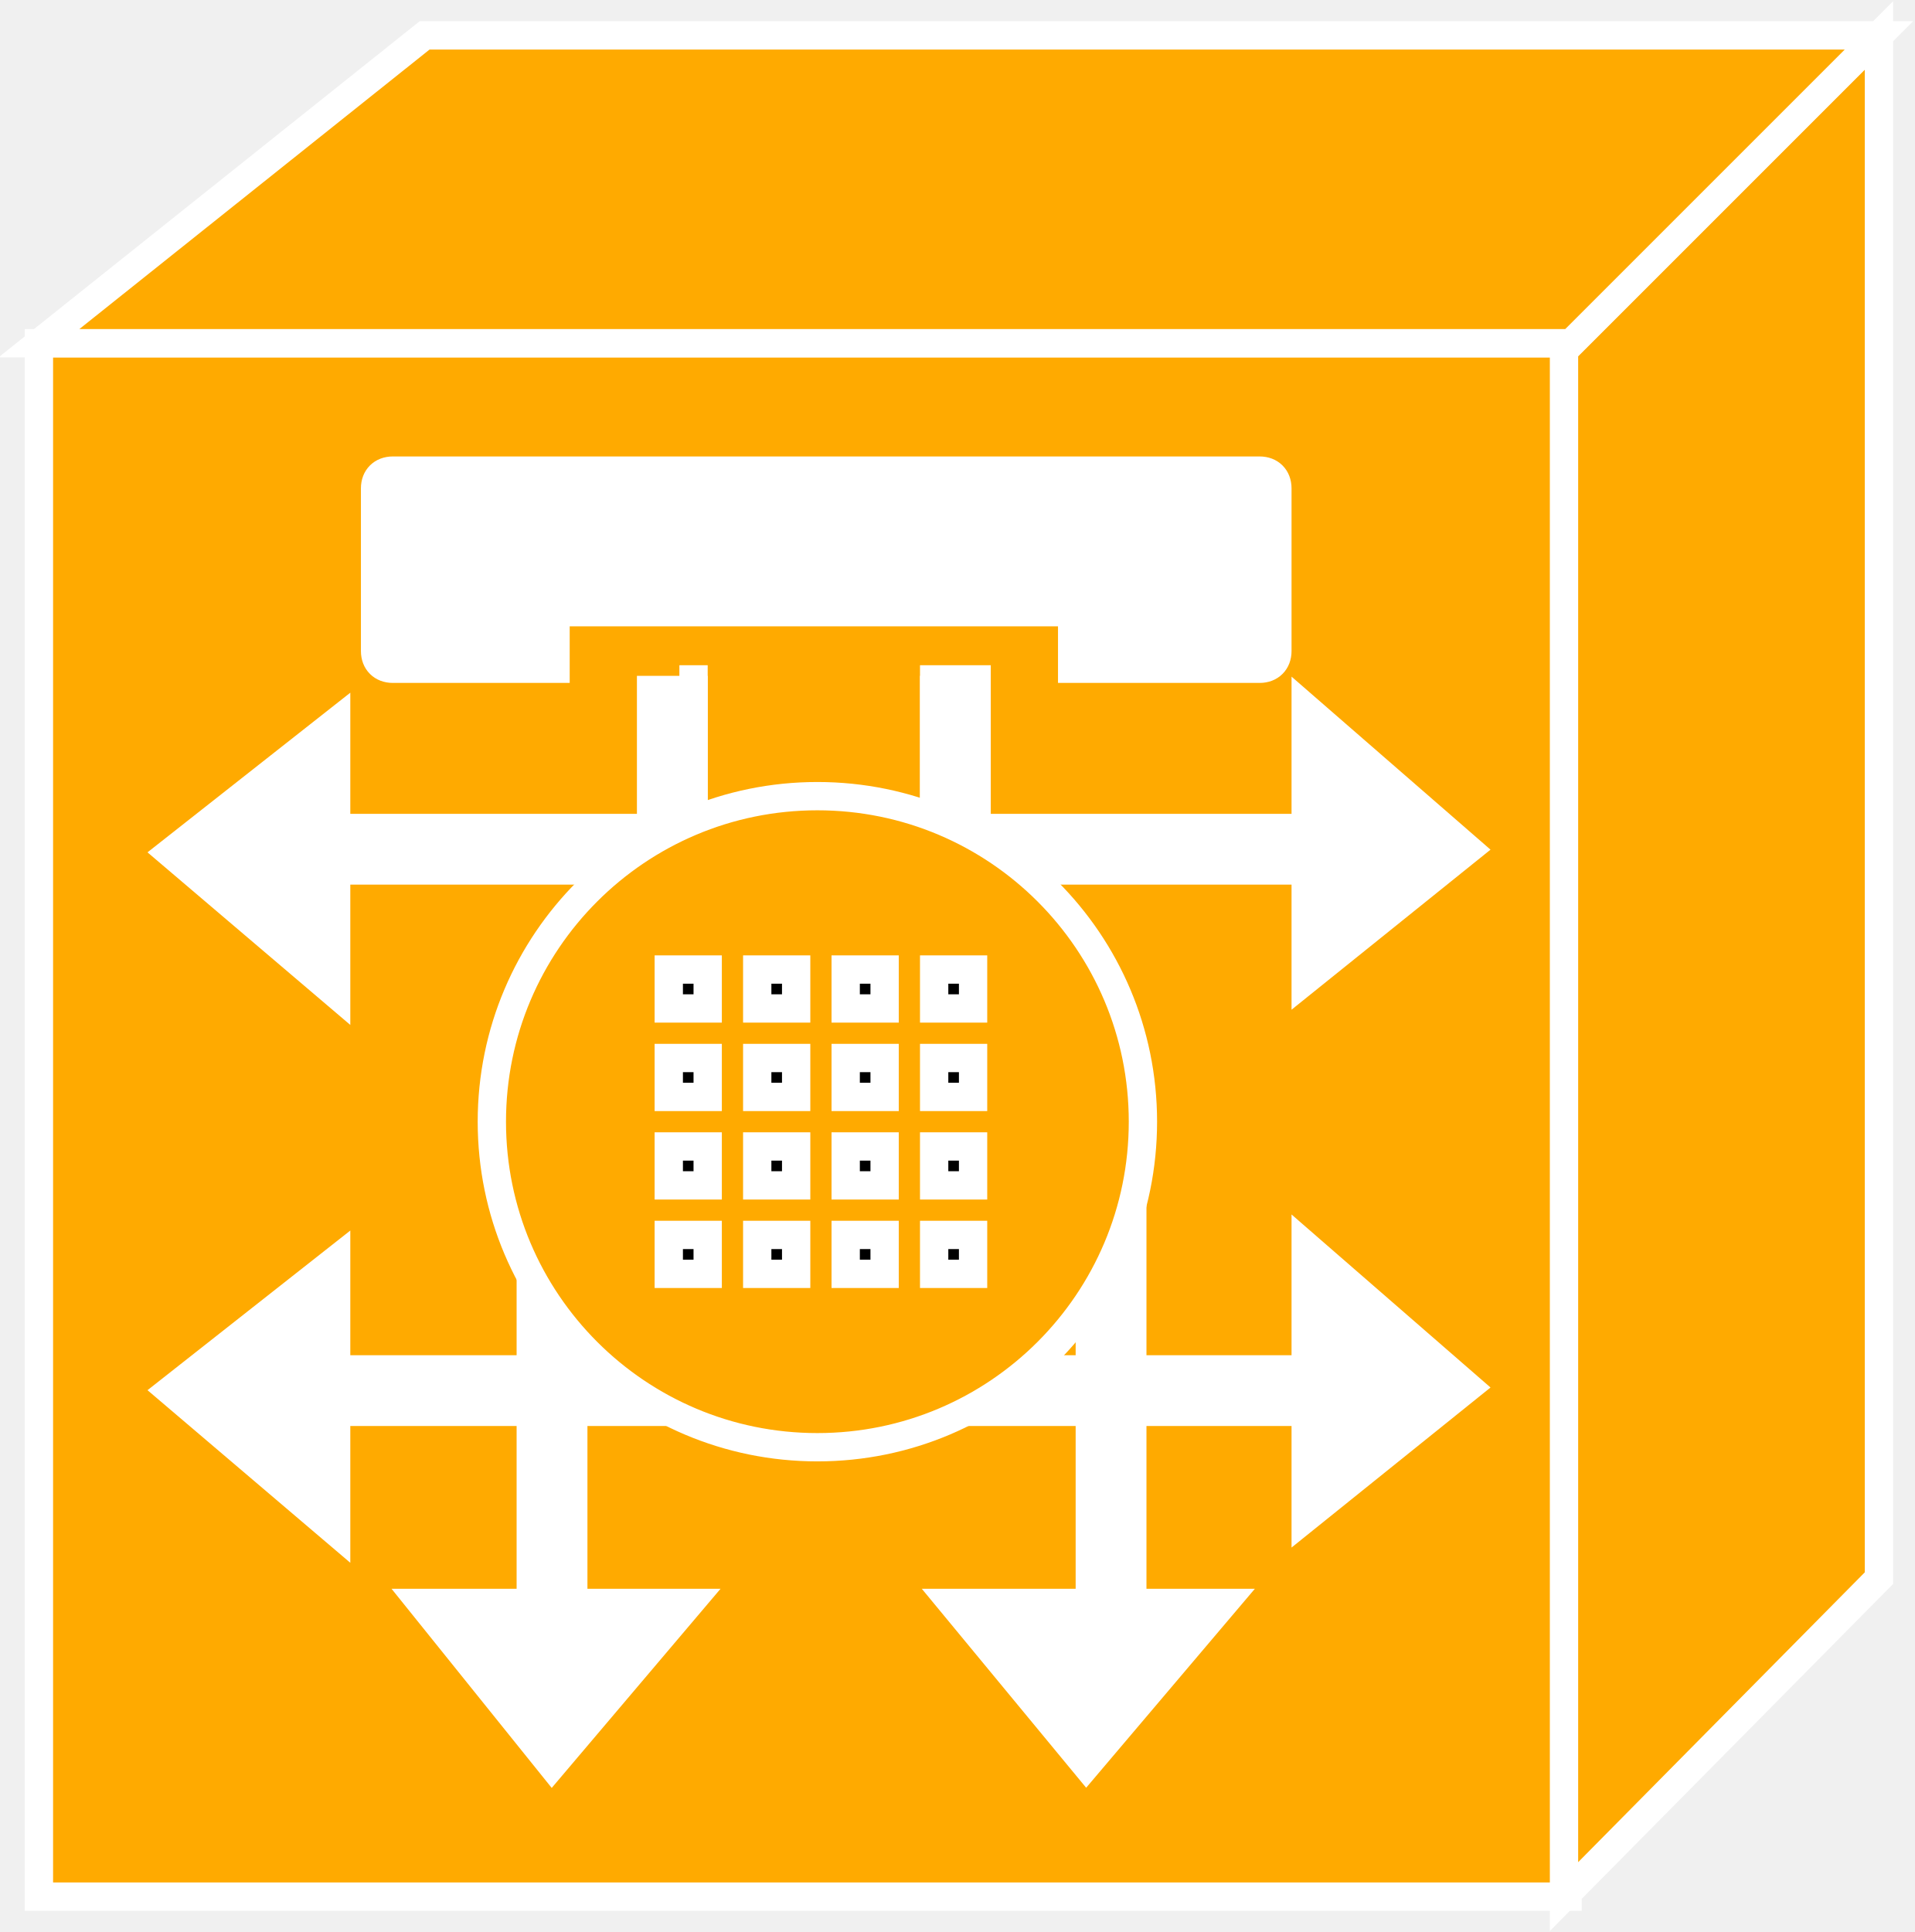
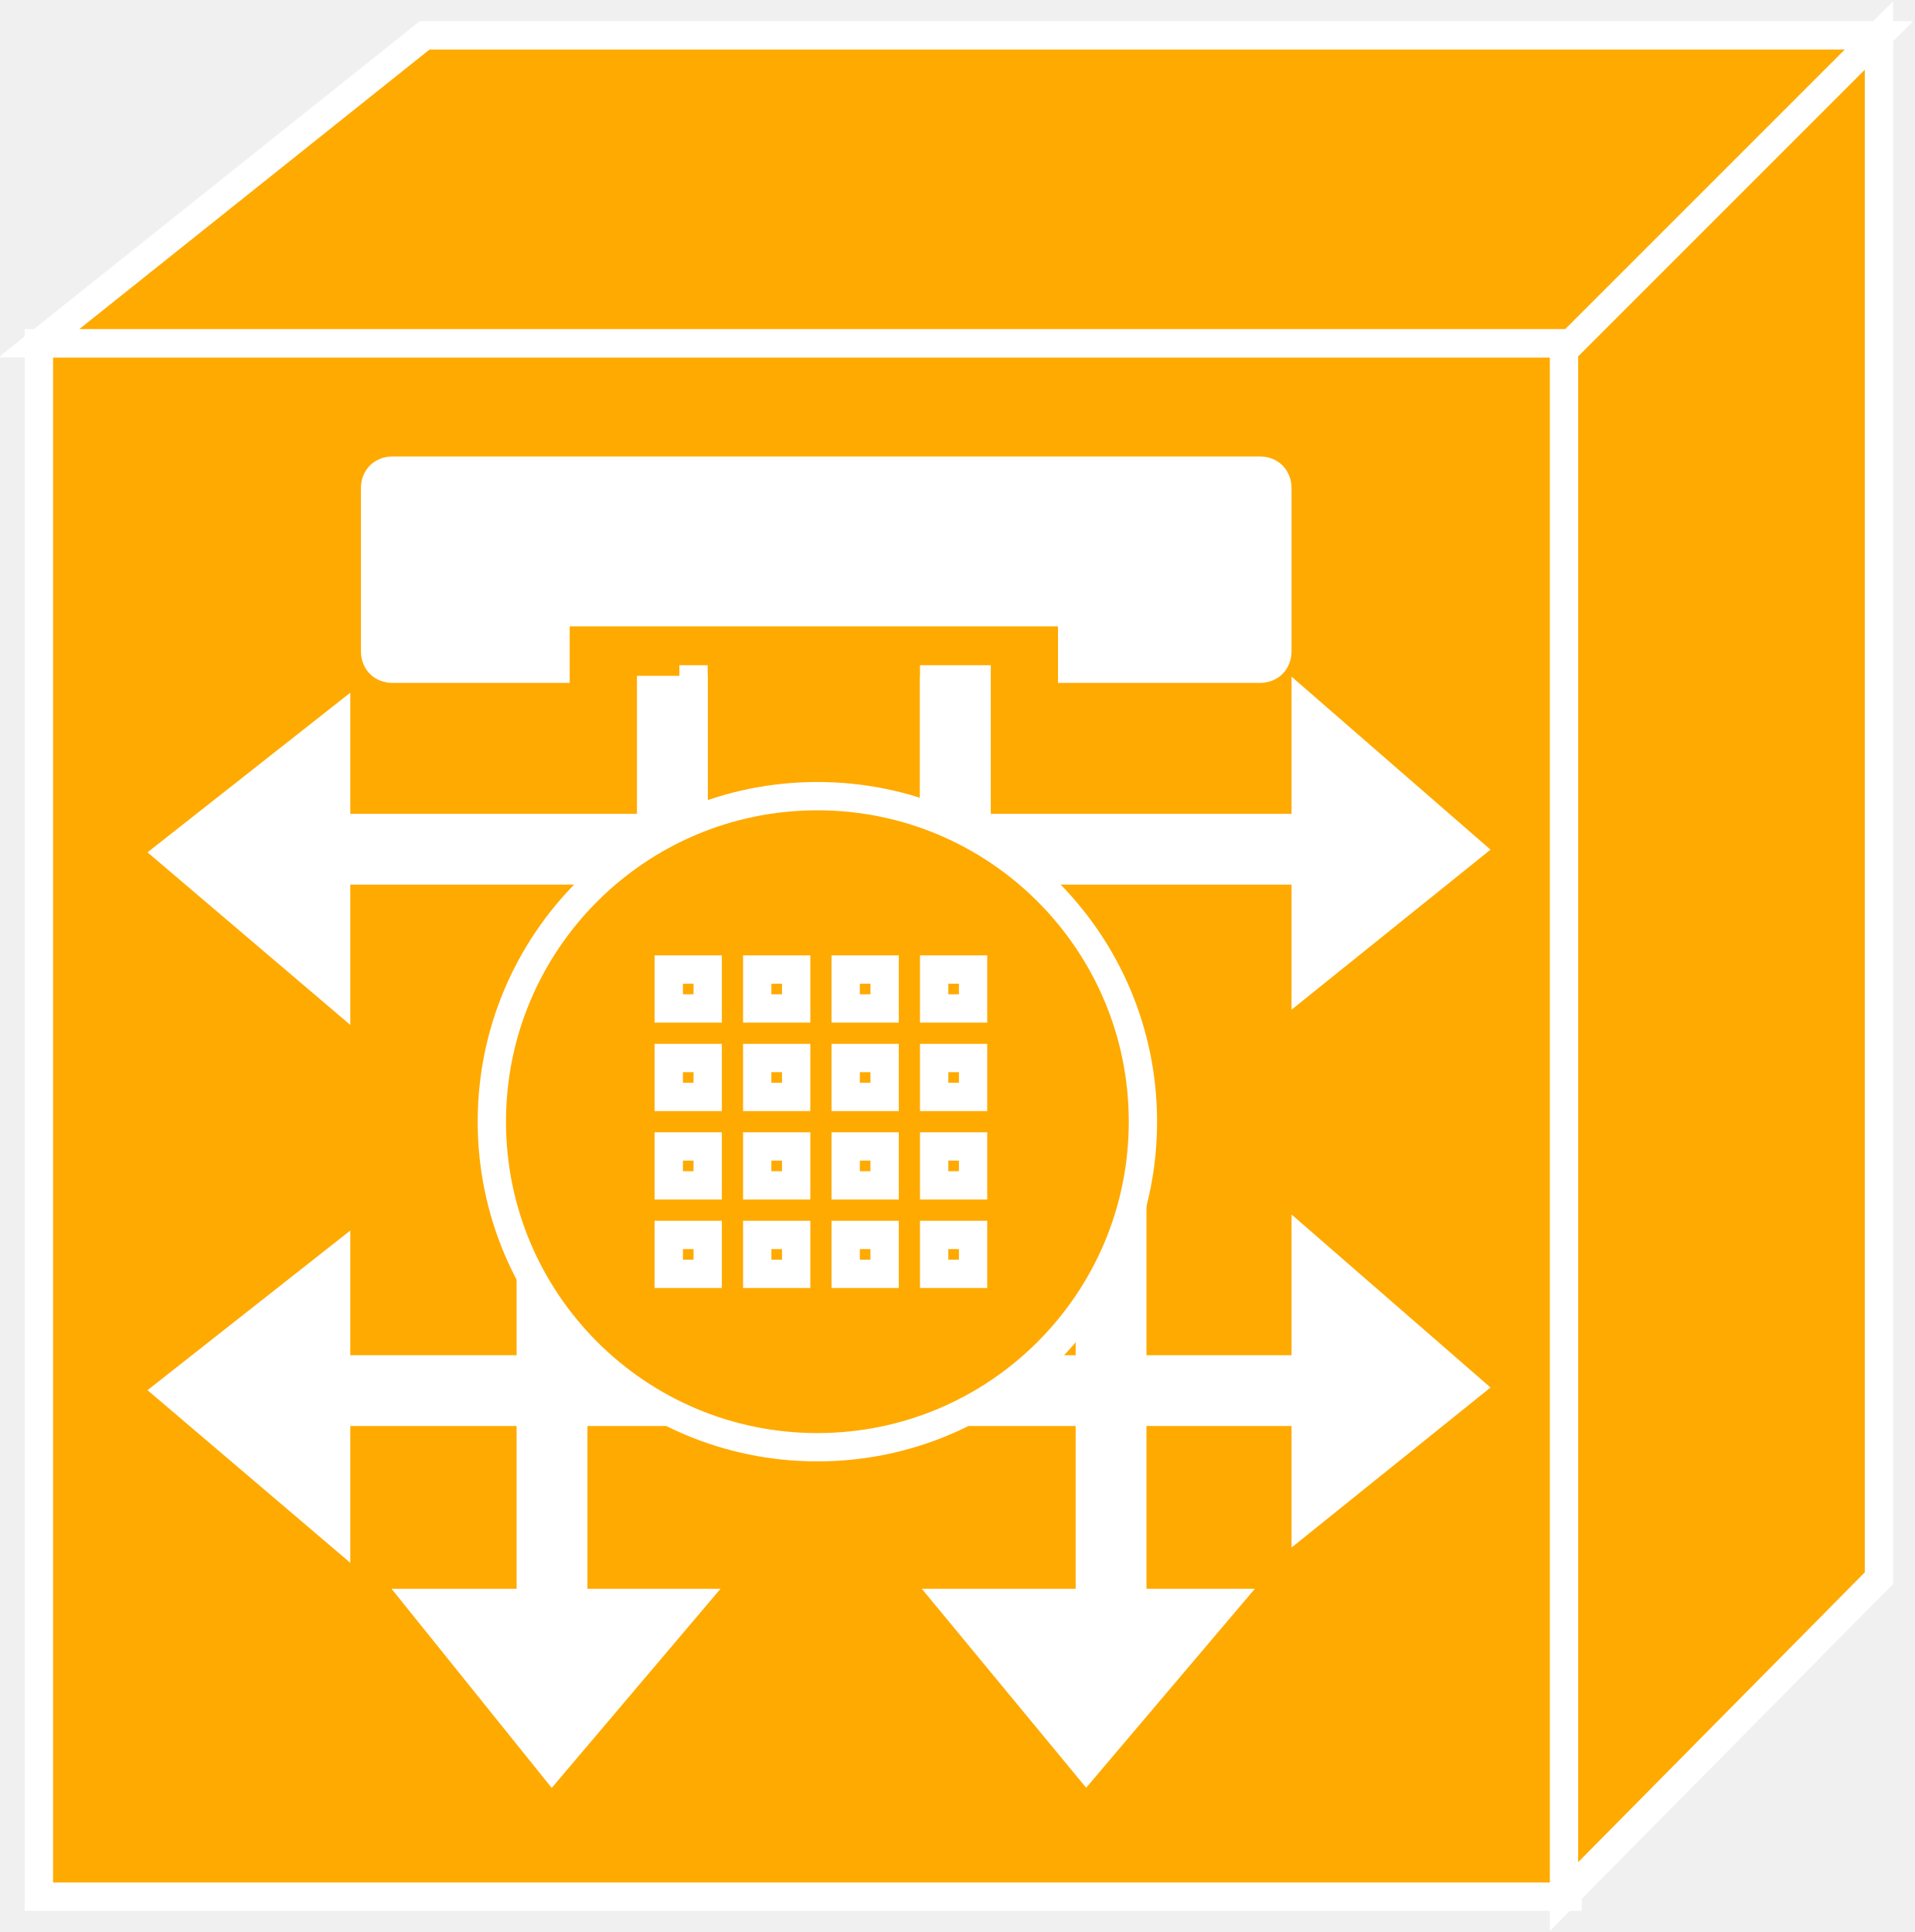
<svg xmlns="http://www.w3.org/2000/svg" version="1.1" id="Layer_1" x="0px" y="0px" viewBox="0 0 54.1 54.6" style="enable-background:new 0 0 54.1 54.6;" xml:space="preserve">
  <style type="text/css">
	.st0{fill:#FFAA00;stroke:#FFFFFF;stroke-width:0.8;}
- 	.st1{stroke:#FFFFFF;stroke-width:0.8;}
+ 	.st1{fill:#FFAA00;stroke:#FFFFFF;stroke-width:0.8;}
	.st2{fill:none;stroke:#FFFFFF;stroke-width:2;}
	.st3{fill:#FFFFFF;stroke:#FFFFFF;stroke-width:0.8;}
</style>
  <g>
    <g>
      <g>
        <rect x="1.1" y="9.7" class="st0" width="43.2" height="43.9" />
        <line class="st1" x1="23.7" y1="24.4" x2="37" y2="24.4" />
        <line class="st1" x1="23.7" y1="39.7" x2="37" y2="39.7" />
        <line class="st1" x1="19.6" y1="32.1" x2="19.6" y2="18.8" />
        <line class="st2" x1="31.4" y1="32" x2="31.4" y2="45.3" />
        <line class="st1" x1="16.2" y1="32" x2="16.2" y2="45.3" />
        <line class="st1" x1="23.9" y1="24.5" x2="10.6" y2="24.5" />
        <polygon class="st0" points="53.1,1 53.1,1 53.1,44.6 44.2,53.6 44.2,9.9    " />
        <polygon class="st0" points="44.2,9.9 44.1,9.7 1.1,9.7 12,1 53.1,1    " />
      </g>
      <line class="st2" x1="23.1" y1="24" x2="37.1" y2="24" />
      <g>
        <polygon class="st3" points="36.9,20 36.9,27.7 41.5,24    " />
      </g>
      <line class="st2" x1="23.1" y1="39.3" x2="37.9" y2="39.3" />
      <g>
        <polygon class="st3" points="36.9,35.2 36.9,42.9 41.5,39.2    " />
      </g>
      <line class="st2" x1="19" y1="31.7" x2="19" y2="19.1" />
      <line class="st2" x1="27" y1="32.1" x2="27" y2="18.8" />
      <line class="st1" x1="26.4" y1="31.7" x2="26.4" y2="19.1" />
      <line class="st1" x1="30.8" y1="31.6" x2="30.8" y2="45.9" />
      <g>
        <polygon class="st3" points="34.6,45.3 26.9,45.3 30.7,49.9    " />
      </g>
      <line class="st2" x1="15.6" y1="31.6" x2="15.6" y2="45.9" />
      <g>
        <polygon class="st3" points="19.5,45.3 11.9,45.3 15.6,49.9    " />
      </g>
      <line class="st2" x1="23.3" y1="39.3" x2="9" y2="39.3" />
      <g>
        <polygon class="st3" points="9.5,43.3 9.5,35.6 4.8,39.3    " />
      </g>
      <line class="st2" x1="23.3" y1="24" x2="9" y2="24" />
      <g>
        <polygon class="st3" points="9.5,28.1 9.5,20.4 4.8,24.1    " />
      </g>
      <circle class="st0" cx="23.1" cy="31.7" r="9.2" />
    </g>
    <path class="st3" d="M35.6,18.9c0.3,0,0.5-0.2,0.5-0.5v-4.6c0-0.3-0.2-0.5-0.5-0.5H11.1c-0.3,0-0.5,0.2-0.5,0.5v4.6   c0,0.3,0.2,0.5,0.5,0.5h4.6v-1.6h14.6v1.6H35.6z" />
    <g>
      <rect x="18.9" y="27.4" class="st1" width="1.1" height="1.1" />
      <rect x="18.9" y="29.9" class="st1" width="1.1" height="1.1" />
      <rect x="18.9" y="32.4" class="st1" width="1.1" height="1.1" />
      <rect x="18.9" y="34.9" class="st1" width="1.1" height="1.1" />
      <rect x="21.4" y="27.4" class="st1" width="1.1" height="1.1" />
      <rect x="21.4" y="29.9" class="st1" width="1.1" height="1.1" />
      <rect x="21.4" y="32.4" class="st1" width="1.1" height="1.1" />
      <rect x="21.4" y="34.9" class="st1" width="1.1" height="1.1" />
      <rect x="23.9" y="27.4" class="st1" width="1.1" height="1.1" />
      <rect x="23.9" y="29.9" class="st1" width="1.1" height="1.1" />
      <rect x="23.9" y="32.4" class="st1" width="1.1" height="1.1" />
      <rect x="23.9" y="34.9" class="st1" width="1.1" height="1.1" />
      <rect x="26.4" y="27.4" class="st1" width="1.1" height="1.1" />
      <rect x="26.4" y="29.9" class="st1" width="1.1" height="1.1" />
      <rect x="26.4" y="32.4" class="st1" width="1.1" height="1.1" />
      <rect x="26.4" y="34.9" class="st1" width="1.1" height="1.1" />
    </g>
  </g>
</svg>
